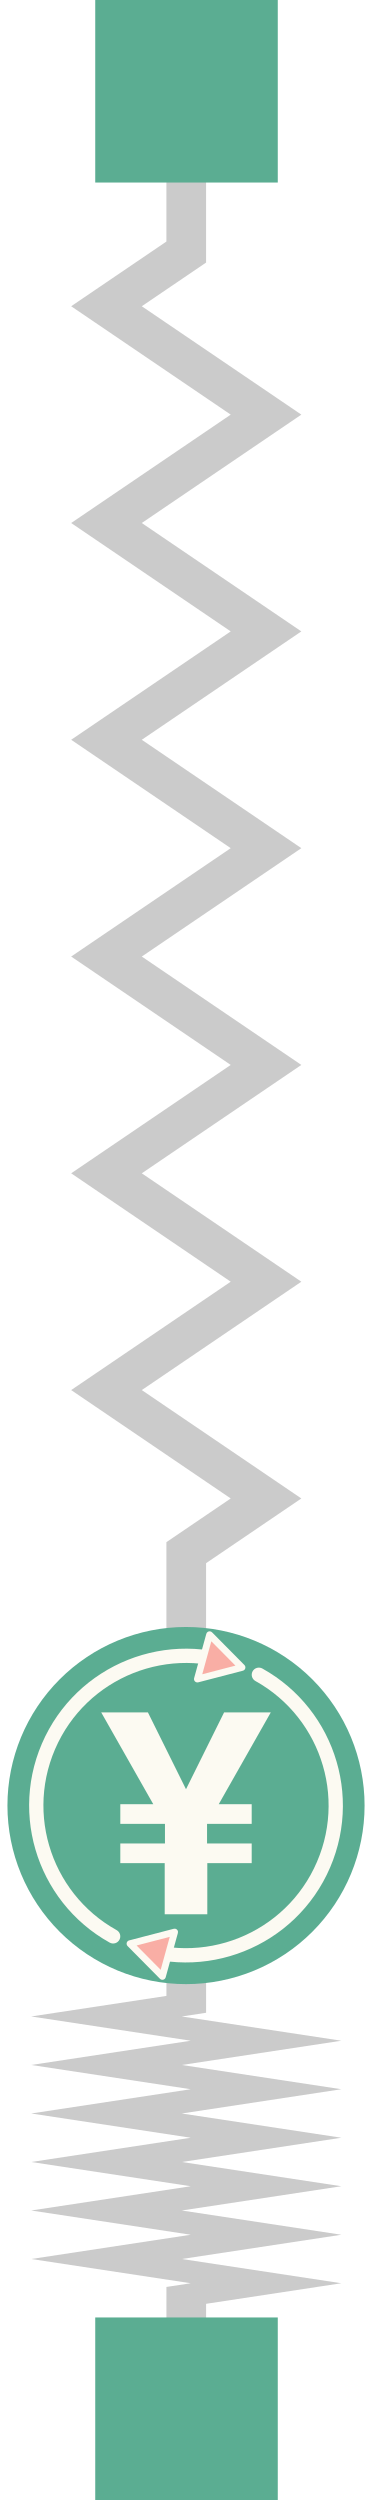
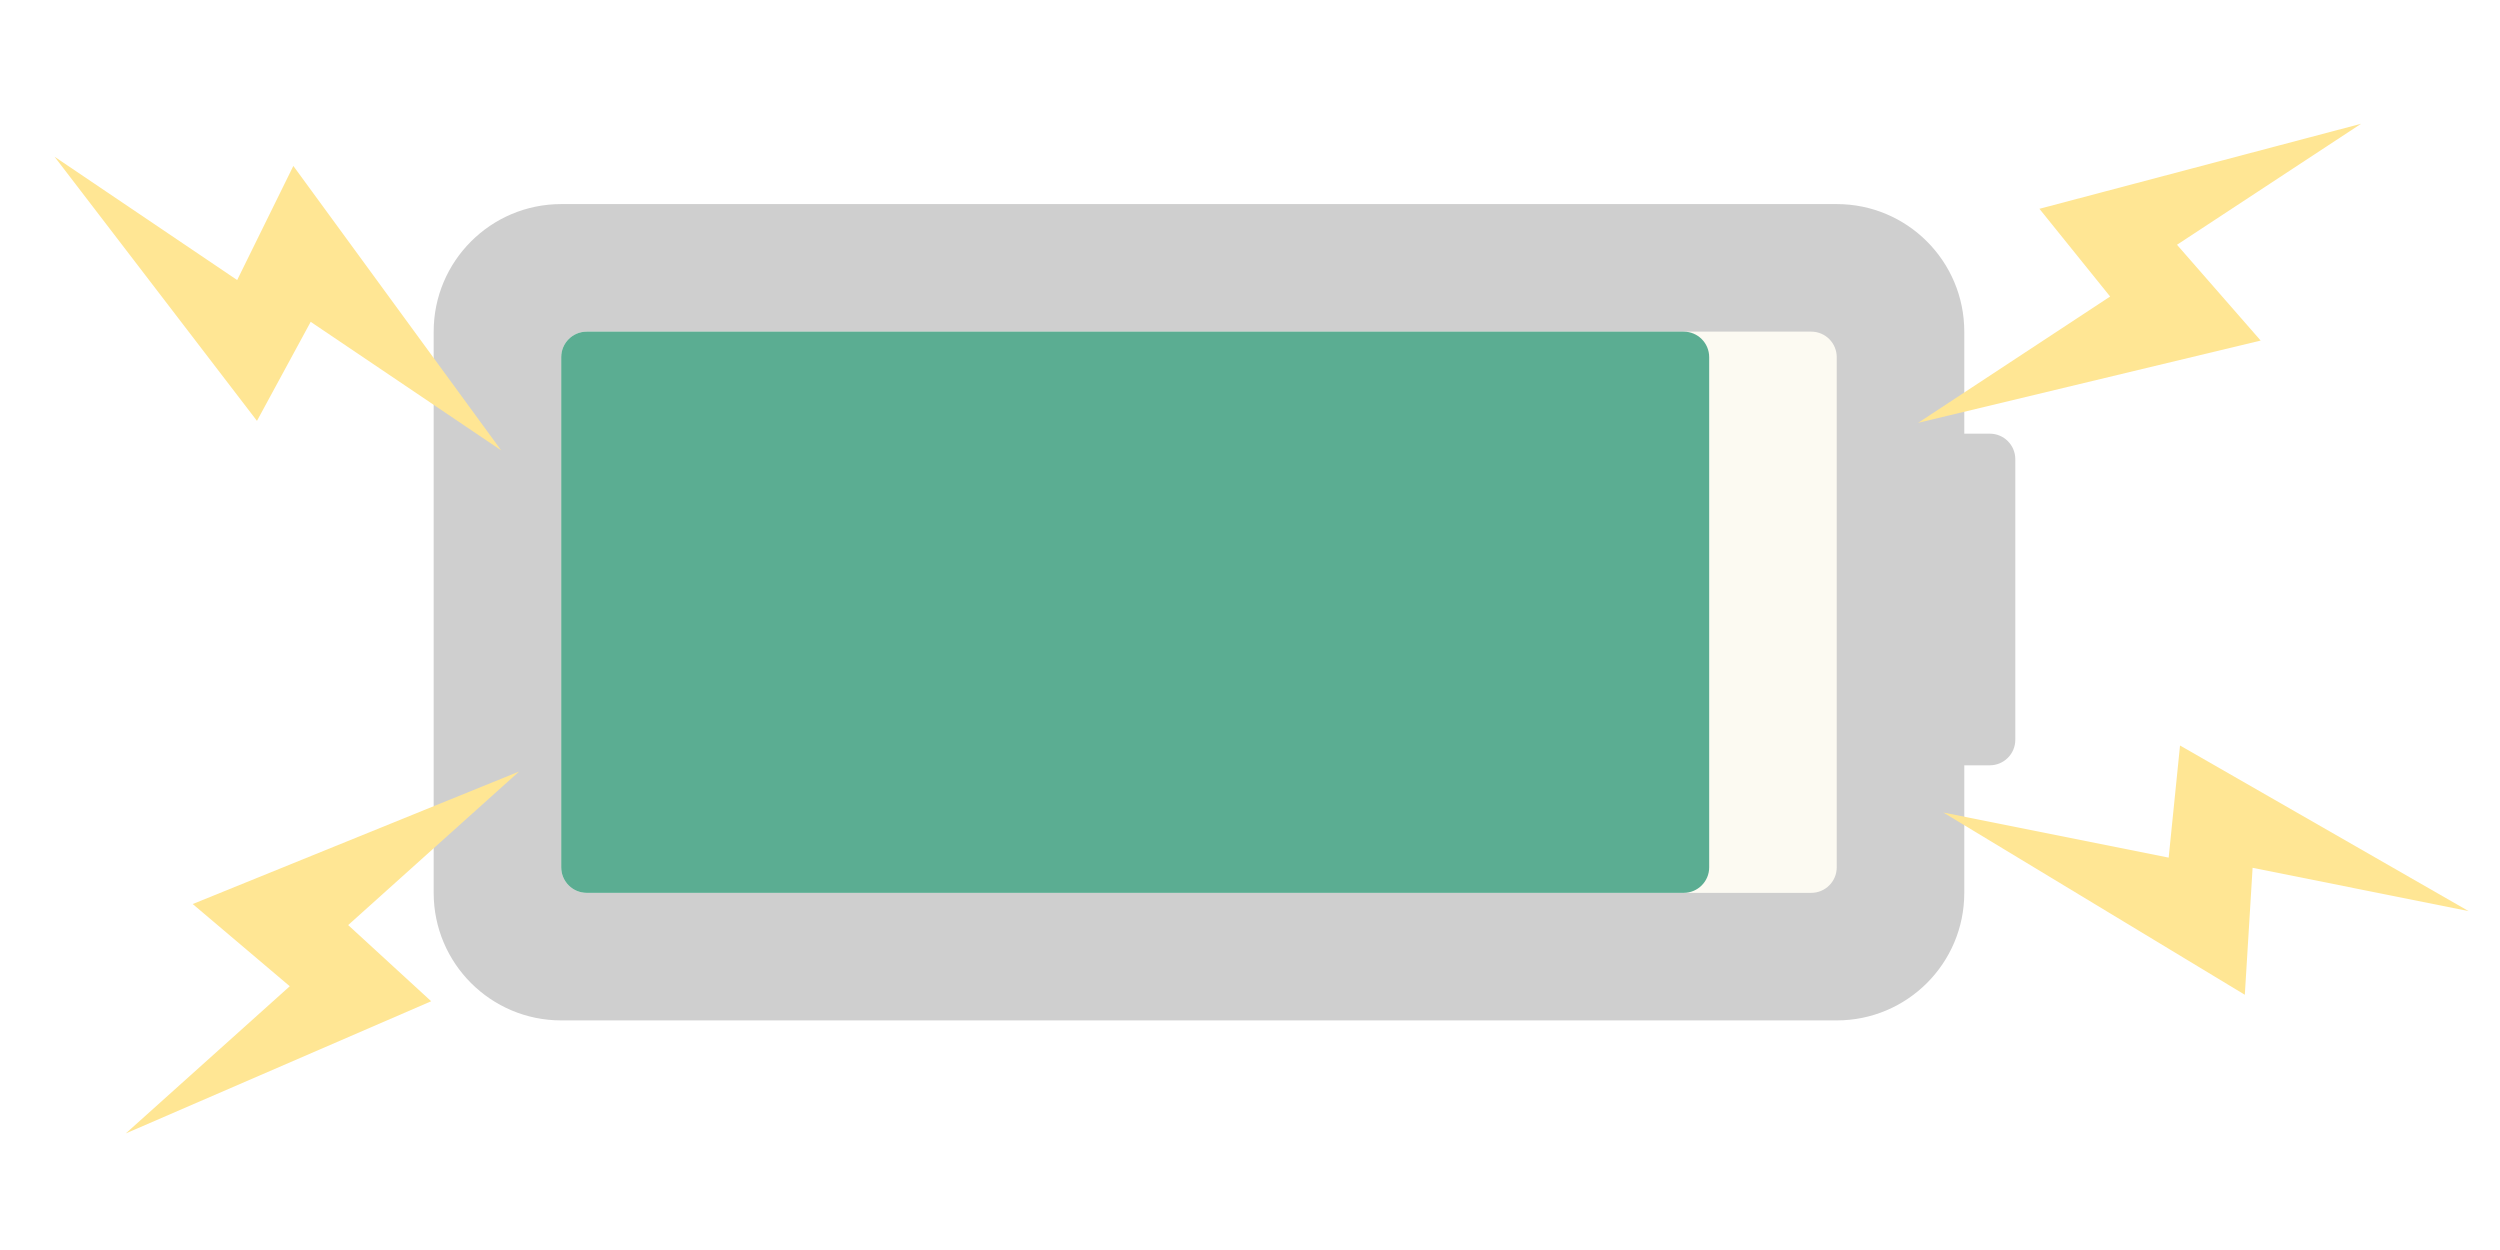
- <svg xmlns="http://www.w3.org/2000/svg" width="46" height="315" viewBox="0 0 46 315" fill="none">
-   <path d="M23.467 24.486V31.759L13.415 38.587L33.519 52.243L13.415 65.9L33.519 79.556L13.415 93.212L33.519 106.869L13.415 120.525L33.519 134.181L13.415 147.837L33.519 161.494L13.415 175.15L33.519 188.806L23.467 195.634V202.908" stroke="#CBCBCB" stroke-width="5" stroke-linecap="square" />
-   <path d="M20.968 249.529V250.92V251.485L3.929 254.075L24.032 257.131L3.929 260.187L24.032 263.243L3.929 266.299L24.032 269.355L3.929 272.411L24.032 275.466L3.929 278.522L24.032 281.578L3.929 284.634L24.032 287.689L20.968 288.155V290.845V292.236H25.968V290.845V290.28L43.007 287.689L22.903 284.634L43.007 281.578L22.903 278.522L43.007 275.466L22.905 272.411L43.007 269.355L22.903 266.3L43.007 263.243L22.903 260.187L43.007 257.131L22.903 254.076L25.968 253.61V250.92V249.529H20.968Z" fill="#CBCBCB" />
-   <path d="M45.937 227.5C45.937 233.467 43.566 239.19 39.346 243.41C35.127 247.629 29.404 250 23.436 250C17.469 250 11.746 247.629 7.527 243.41C3.307 239.19 0.937 233.467 0.937 227.5C0.937 221.533 3.307 215.81 7.527 211.59C11.746 207.371 17.469 205 23.436 205C29.404 205 35.127 207.371 39.346 211.59C43.566 215.81 45.937 221.533 45.937 227.5Z" fill="#5BAD92" />
-   <path d="M32.369 210.154C32.14 210.219 31.946 210.373 31.83 210.582C31.714 210.79 31.686 211.037 31.751 211.266C31.817 211.496 31.971 211.69 32.18 211.806C32.71 212.1 33.221 212.419 33.711 212.76C34.2 213.101 34.67 213.463 35.117 213.846C35.565 214.229 35.991 214.631 36.395 215.052C36.798 215.473 37.18 215.911 37.538 216.366C37.897 216.821 38.232 217.293 38.544 217.778C38.855 218.263 39.143 218.763 39.406 219.274C39.669 219.786 39.908 220.31 40.121 220.844C40.334 221.378 40.521 221.922 40.682 222.474C40.844 223.026 40.979 223.587 41.087 224.153C41.195 224.72 41.276 225.292 41.329 225.869C41.382 226.446 41.407 227.027 41.404 227.61C41.4 228.194 41.369 228.779 41.307 229.365C41.246 229.95 41.155 230.536 41.035 231.12C40.914 231.705 40.763 232.287 40.581 232.867C40.398 233.446 40.185 234.022 39.94 234.592C39.695 235.162 39.424 235.713 39.13 236.244C38.835 236.775 38.516 237.285 38.175 237.775C37.835 238.265 37.472 238.734 37.09 239.181C37.09 239.181 37.09 239.182 37.09 239.182C36.707 239.629 36.304 240.055 35.883 240.459C35.463 240.863 35.024 241.244 34.569 241.603C34.114 241.961 33.643 242.297 33.157 242.608C32.672 242.92 32.173 243.208 31.661 243.471C31.15 243.734 30.626 243.973 30.092 244.186C29.558 244.399 29.014 244.586 28.462 244.748C27.91 244.909 27.349 245.044 26.783 245.152C26.216 245.26 25.644 245.341 25.067 245.394C24.49 245.447 23.909 245.472 23.326 245.469C22.743 245.466 22.157 245.434 21.572 245.372C20.986 245.311 20.4 245.22 19.816 245.1C19.232 244.979 18.649 244.828 18.07 244.646C17.957 244.61 17.839 244.597 17.721 244.608C17.603 244.618 17.489 244.652 17.384 244.706C17.279 244.761 17.186 244.836 17.11 244.926C17.034 245.017 16.977 245.122 16.942 245.234C16.906 245.347 16.893 245.466 16.904 245.583C16.914 245.701 16.948 245.816 17.002 245.92C17.057 246.025 17.132 246.118 17.222 246.194C17.313 246.27 17.418 246.327 17.53 246.363C18.167 246.563 18.808 246.729 19.451 246.862C20.095 246.995 20.74 247.095 21.384 247.163C22.029 247.23 22.674 247.265 23.316 247.269C23.958 247.273 24.597 247.245 25.232 247.186C25.867 247.128 26.497 247.039 27.12 246.92C27.743 246.801 28.359 246.653 28.966 246.475C29.574 246.298 30.172 246.092 30.759 245.857C31.346 245.623 31.922 245.361 32.484 245.072C33.047 244.782 33.596 244.466 34.13 244.123C34.664 243.78 35.182 243.411 35.683 243.017C36.184 242.622 36.667 242.202 37.13 241.758C37.593 241.313 38.036 240.844 38.458 240.351C38.879 239.858 39.278 239.342 39.653 238.803C40.028 238.264 40.379 237.702 40.703 237.118C41.027 236.534 41.325 235.929 41.594 235.302C41.863 234.676 42.097 234.043 42.297 233.406C42.498 232.77 42.664 232.128 42.797 231.485C42.93 230.842 43.03 230.197 43.097 229.552C43.097 229.552 43.097 229.552 43.097 229.552C43.165 228.907 43.2 228.262 43.204 227.62C43.207 226.978 43.179 226.339 43.121 225.704C43.063 225.069 42.974 224.439 42.855 223.816C42.736 223.193 42.588 222.577 42.41 221.97C42.233 221.362 42.027 220.764 41.793 220.177C41.558 219.59 41.296 219.014 41.007 218.451C40.718 217.889 40.401 217.339 40.059 216.805C39.716 216.272 39.347 215.753 38.952 215.253C38.558 214.752 38.138 214.269 37.693 213.806C37.249 213.342 36.78 212.899 36.287 212.478C35.794 212.056 35.278 211.657 34.739 211.282C34.199 210.907 33.637 210.556 33.054 210.232C32.845 210.116 32.599 210.088 32.369 210.154V210.154Z" fill="#FCFAF2" />
-   <path d="M23.557 207.731C22.915 207.728 22.276 207.756 21.641 207.814C21.006 207.872 20.376 207.961 19.753 208.08C19.13 208.199 18.514 208.348 17.907 208.525C17.299 208.702 16.701 208.909 16.114 209.143C15.527 209.377 14.951 209.639 14.388 209.928C13.826 210.218 13.277 210.534 12.743 210.877C12.209 211.22 11.691 211.589 11.19 211.983C10.69 212.378 10.206 212.798 9.743 213.243C9.28 213.687 8.837 214.156 8.415 214.649C7.994 215.142 7.595 215.658 7.22 216.197C6.845 216.737 6.494 217.299 6.17 217.883C5.846 218.466 5.548 219.072 5.279 219.698C5.01 220.324 4.776 220.957 4.575 221.594C4.375 222.231 4.209 222.872 4.076 223.515C3.943 224.158 3.843 224.803 3.776 225.448C3.708 226.093 3.673 226.738 3.669 227.38C3.666 228.022 3.693 228.661 3.752 229.296C3.81 229.931 3.899 230.561 4.018 231.184C4.137 231.807 4.285 232.424 4.463 233.031C4.64 233.638 4.846 234.236 5.08 234.823C5.315 235.41 5.577 235.986 5.866 236.549C6.155 237.112 6.472 237.661 6.814 238.195C7.157 238.729 7.526 239.247 7.921 239.748C8.315 240.248 8.735 240.731 9.18 241.195C9.624 241.658 10.093 242.101 10.586 242.522C11.079 242.944 11.595 243.343 12.134 243.718C12.674 244.093 13.236 244.444 13.819 244.768C14.028 244.884 14.274 244.912 14.504 244.847C14.733 244.781 14.927 244.627 15.043 244.418C15.159 244.21 15.187 243.964 15.122 243.734C15.056 243.505 14.902 243.311 14.693 243.195C14.163 242.9 13.652 242.581 13.162 242.24C12.672 241.9 12.203 241.537 11.756 241.155C11.308 240.772 10.882 240.369 10.478 239.948C10.075 239.528 9.693 239.089 9.335 238.634C8.976 238.179 8.641 237.707 8.329 237.222C8.018 236.737 7.73 236.237 7.467 235.726C7.204 235.214 6.965 234.69 6.752 234.157C6.539 233.623 6.352 233.078 6.191 232.526C6.029 231.974 5.894 231.414 5.786 230.847C5.678 230.281 5.597 229.708 5.544 229.131C5.491 228.554 5.466 227.973 5.469 227.39C5.473 226.807 5.504 226.221 5.566 225.636C5.627 225.05 5.718 224.464 5.838 223.88C5.959 223.296 6.11 222.713 6.292 222.134C6.474 221.554 6.688 220.979 6.933 220.408C7.178 219.838 7.449 219.287 7.743 218.756C8.038 218.226 8.357 217.715 8.698 217.225C9.038 216.735 9.401 216.266 9.783 215.819C10.166 215.371 10.569 214.945 10.989 214.541C11.41 214.137 11.849 213.756 12.304 213.397C12.759 213.039 13.23 212.703 13.715 212.392C14.201 212.08 14.7 211.792 15.212 211.529C15.723 211.266 16.247 211.028 16.781 210.815C17.315 210.602 17.859 210.414 18.411 210.253C18.963 210.091 19.524 209.956 20.09 209.848C20.657 209.74 21.229 209.66 21.806 209.606C22.383 209.553 22.964 209.528 23.547 209.531C24.13 209.535 24.715 209.566 25.301 209.628C25.887 209.689 26.473 209.78 27.057 209.901C27.641 210.021 28.224 210.172 28.803 210.355C28.916 210.39 29.034 210.403 29.152 210.393C29.27 210.382 29.384 210.349 29.489 210.294C29.594 210.239 29.687 210.165 29.763 210.074C29.839 209.983 29.896 209.879 29.931 209.766C29.967 209.653 29.98 209.535 29.969 209.417C29.959 209.299 29.925 209.185 29.871 209.08C29.816 208.975 29.741 208.882 29.651 208.806C29.56 208.73 29.456 208.673 29.343 208.637C28.706 208.437 28.065 208.271 27.422 208.138C26.779 208.005 26.133 207.905 25.488 207.838C24.844 207.77 24.199 207.735 23.557 207.731Z" fill="#FCFAF2" />
-   <path d="M30.491 210.096L24.873 211.559L26.411 205.973L30.491 210.096Z" fill="#F9AEA5" />
-   <path d="M26.451 205.546C26.351 205.537 26.25 205.563 26.167 205.62C26.084 205.678 26.024 205.762 25.997 205.859L24.459 211.445C24.439 211.518 24.438 211.595 24.457 211.667C24.476 211.74 24.514 211.807 24.567 211.86C24.62 211.914 24.686 211.952 24.759 211.972C24.832 211.992 24.908 211.993 24.981 211.974L30.6 210.511C30.673 210.492 30.739 210.454 30.793 210.401C30.847 210.349 30.885 210.283 30.905 210.21C30.925 210.138 30.926 210.061 30.907 209.988C30.888 209.915 30.85 209.849 30.797 209.795L26.717 205.672C26.646 205.6 26.552 205.556 26.451 205.546ZM26.628 206.802L29.663 209.869L25.484 210.957L26.628 206.802Z" fill="#FCFAF2" />
-   <path d="M16.382 244.904L22 243.441L20.462 249.027L16.382 244.904Z" fill="#F9AEA5" />
-   <path d="M22.07 243.018C22.011 243.009 21.95 243.011 21.892 243.026L16.273 244.489C16.2 244.508 16.134 244.546 16.08 244.599C16.026 244.652 15.988 244.718 15.968 244.79C15.948 244.863 15.947 244.939 15.966 245.012C15.985 245.085 16.023 245.151 16.076 245.205L20.156 249.328C20.209 249.382 20.275 249.42 20.348 249.44C20.421 249.46 20.497 249.461 20.57 249.442C20.643 249.423 20.71 249.385 20.764 249.332C20.817 249.279 20.856 249.213 20.876 249.141L22.414 243.555C22.43 243.497 22.434 243.436 22.425 243.377C22.416 243.317 22.394 243.261 22.362 243.21C22.329 243.16 22.287 243.116 22.236 243.083C22.186 243.05 22.13 243.028 22.07 243.018ZM21.389 244.043L20.245 248.198L17.21 245.131L21.389 244.043Z" fill="#FCFAF2" />
-   <path d="M23.436 241.196H26.12V234.753H31.713V232.28H26.088V229.807H31.713V227.333H27.559L34.122 215.759H28.238L23.436 225.442L23.436 241.196ZM23.436 241.196H20.753V234.753H15.159V232.28H20.785V229.807H15.159V227.333H19.314L12.751 215.759H18.635L23.436 225.442" fill="#FCFAF2" />
-   <path d="M35 0H12V23H35V0Z" fill="#5BAD92" />
-   <path d="M35 292H12V315H35V292Z" fill="#5BAD92" />
+ <svg xmlns="http://www.w3.org/2000/svg" width="98" height="49" viewBox="0 0 98 49" fill="none">
+   <rect x="17" y="8" width="60" height="32" rx="5" fill="#CFCFCF" />
+   <rect x="69" y="17" width="10" height="13" rx="1" fill="#CFCFCF" />
+   <rect x="22" y="13" width="50" height="22" rx="1" fill="#FCFAF2" />
+   <rect x="22" y="13" width="45" height="22" rx="1" fill="#5BAD92" />
+   <path d="M87.997 38.995L88.302 34.018L96.771 35.716L85.457 29.224L85.012 33.619L76.178 31.851L87.997 38.995Z" fill="#FFE694" />
+   <path d="M88.618 13.35L85.338 9.595L92.556 4.851L79.945 8.185L82.717 11.624L75.191 16.575L88.618 13.35Z" fill="#FFE694" />
+   <path d="M7.554 35.438L11.359 38.661L4.931 44.43L16.902 39.249L13.648 36.263L20.35 30.243L7.554 35.438Z" fill="#FFE694" />
+   <path d="M11.499 6.505L9.297 10.978L2.139 6.144L10.073 16.498L12.179 12.616L19.647 17.655L11.499 6.505Z" fill="#FFE694" />
</svg>
